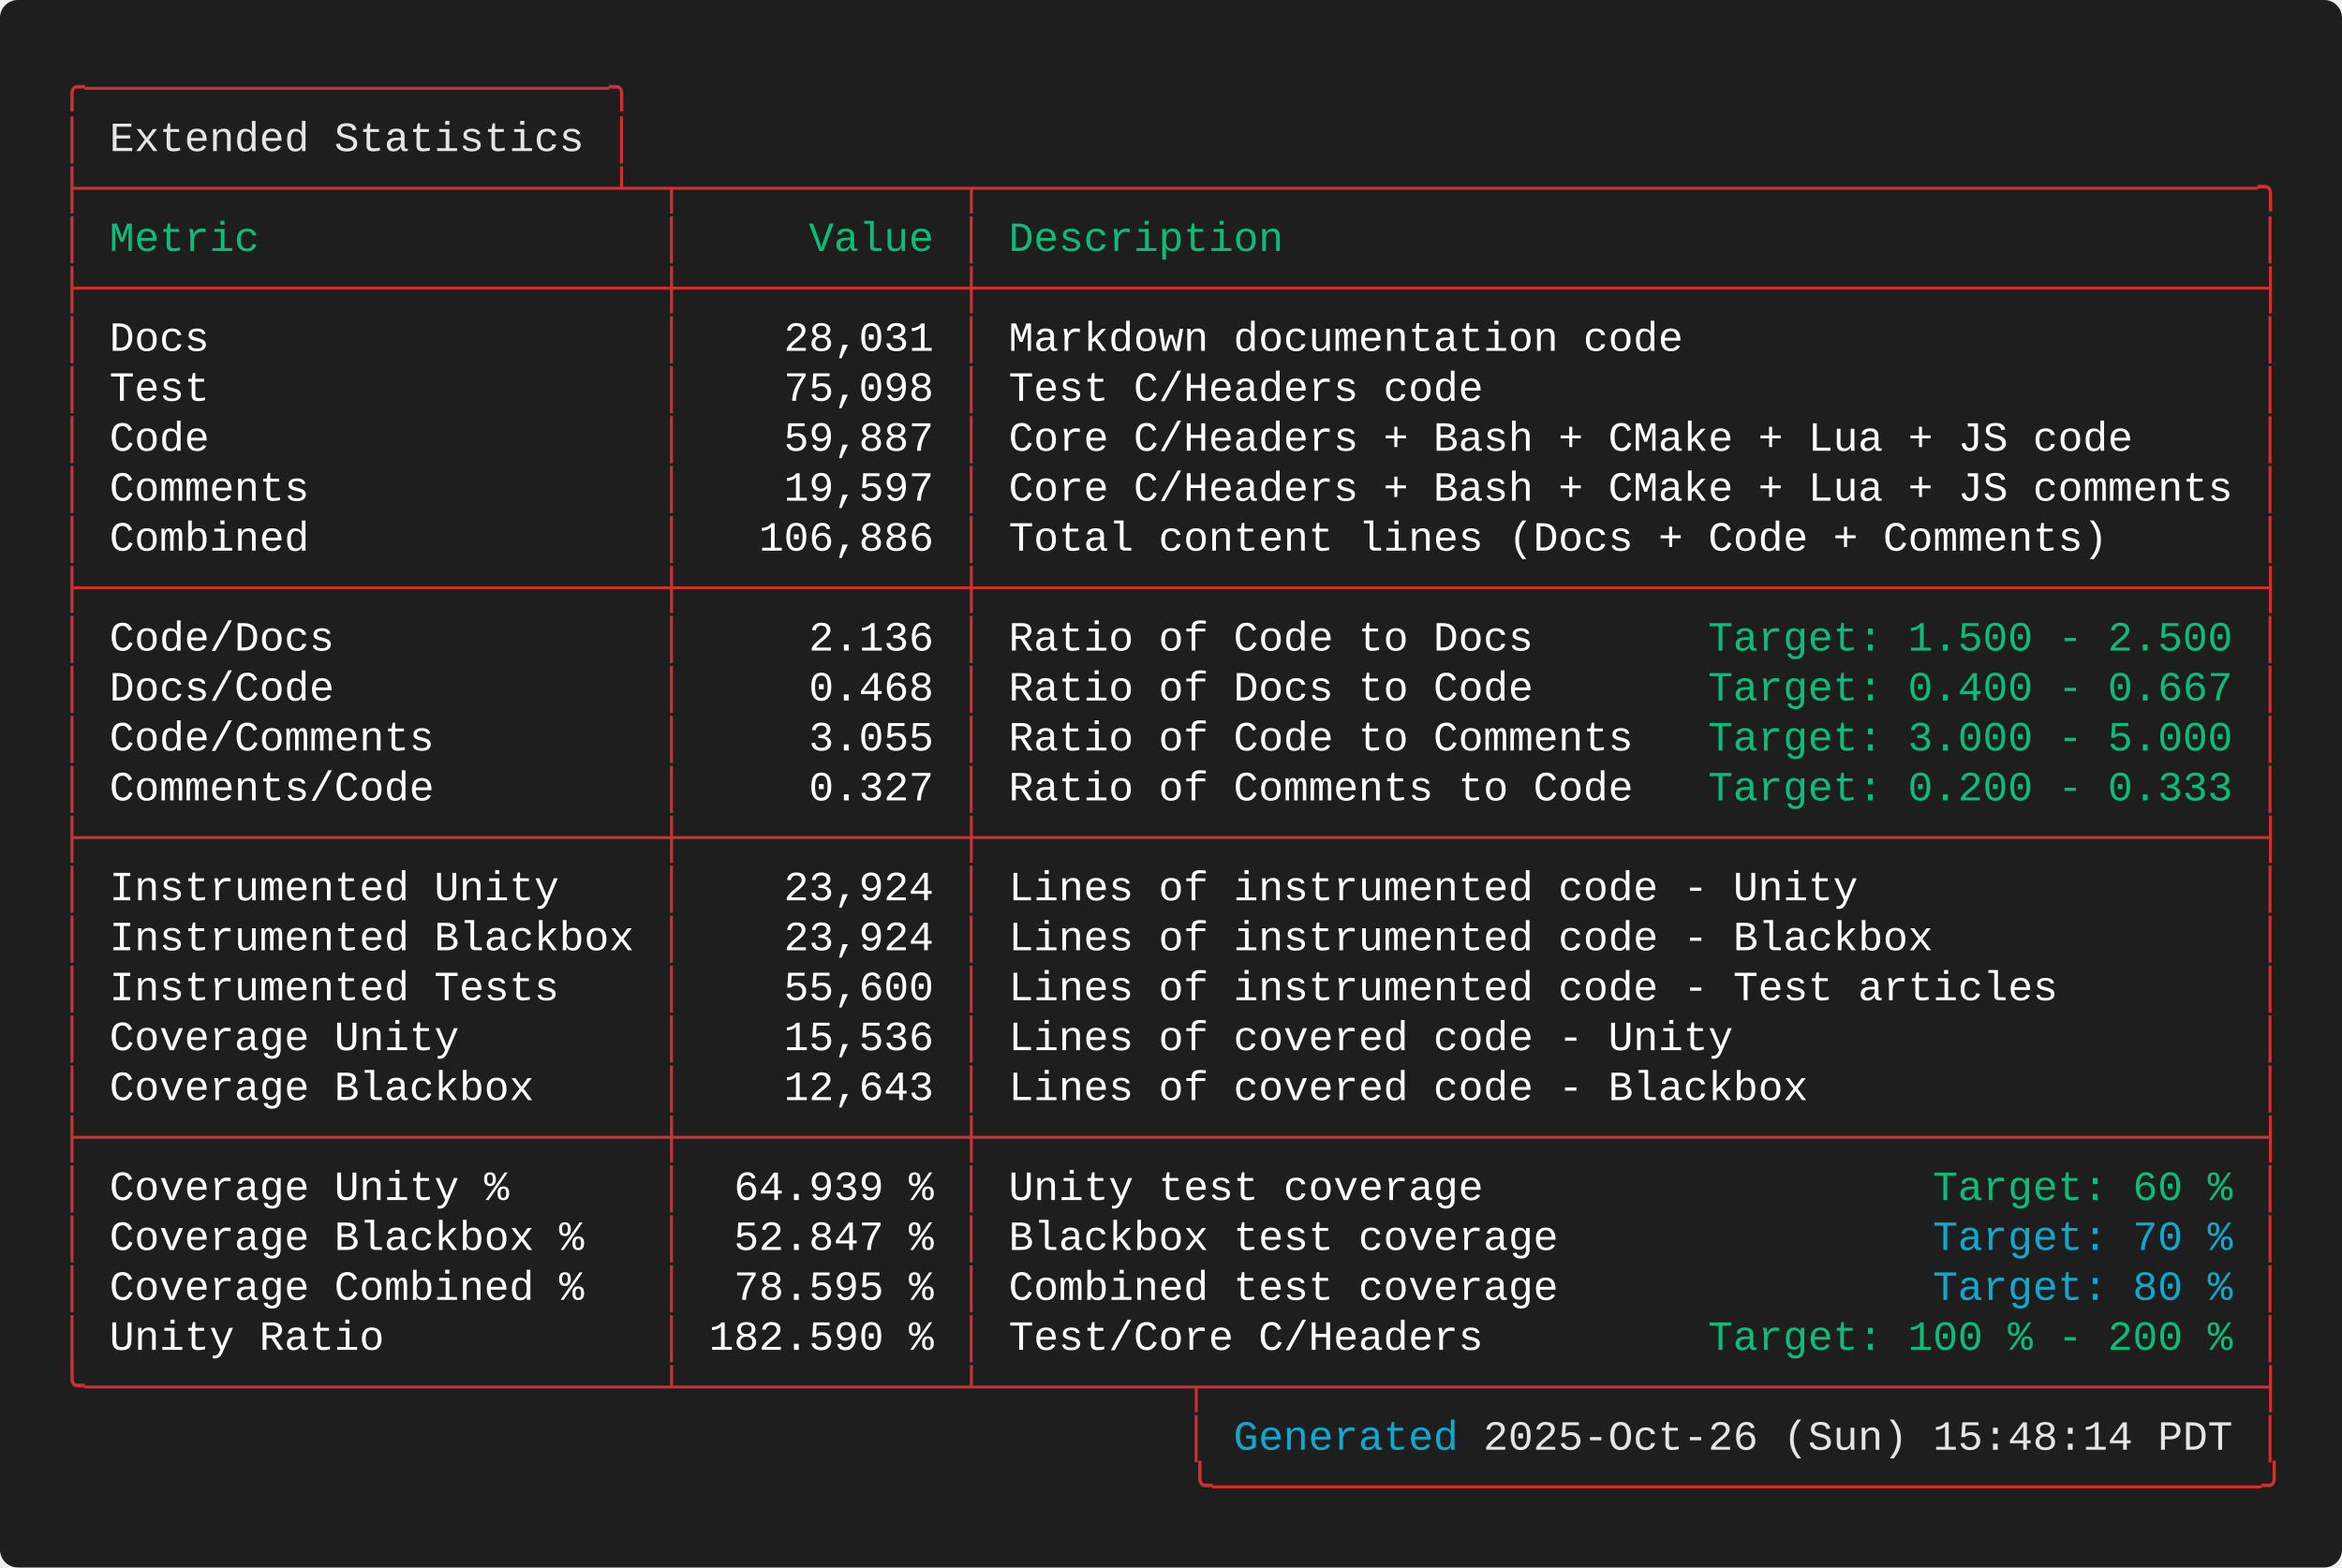
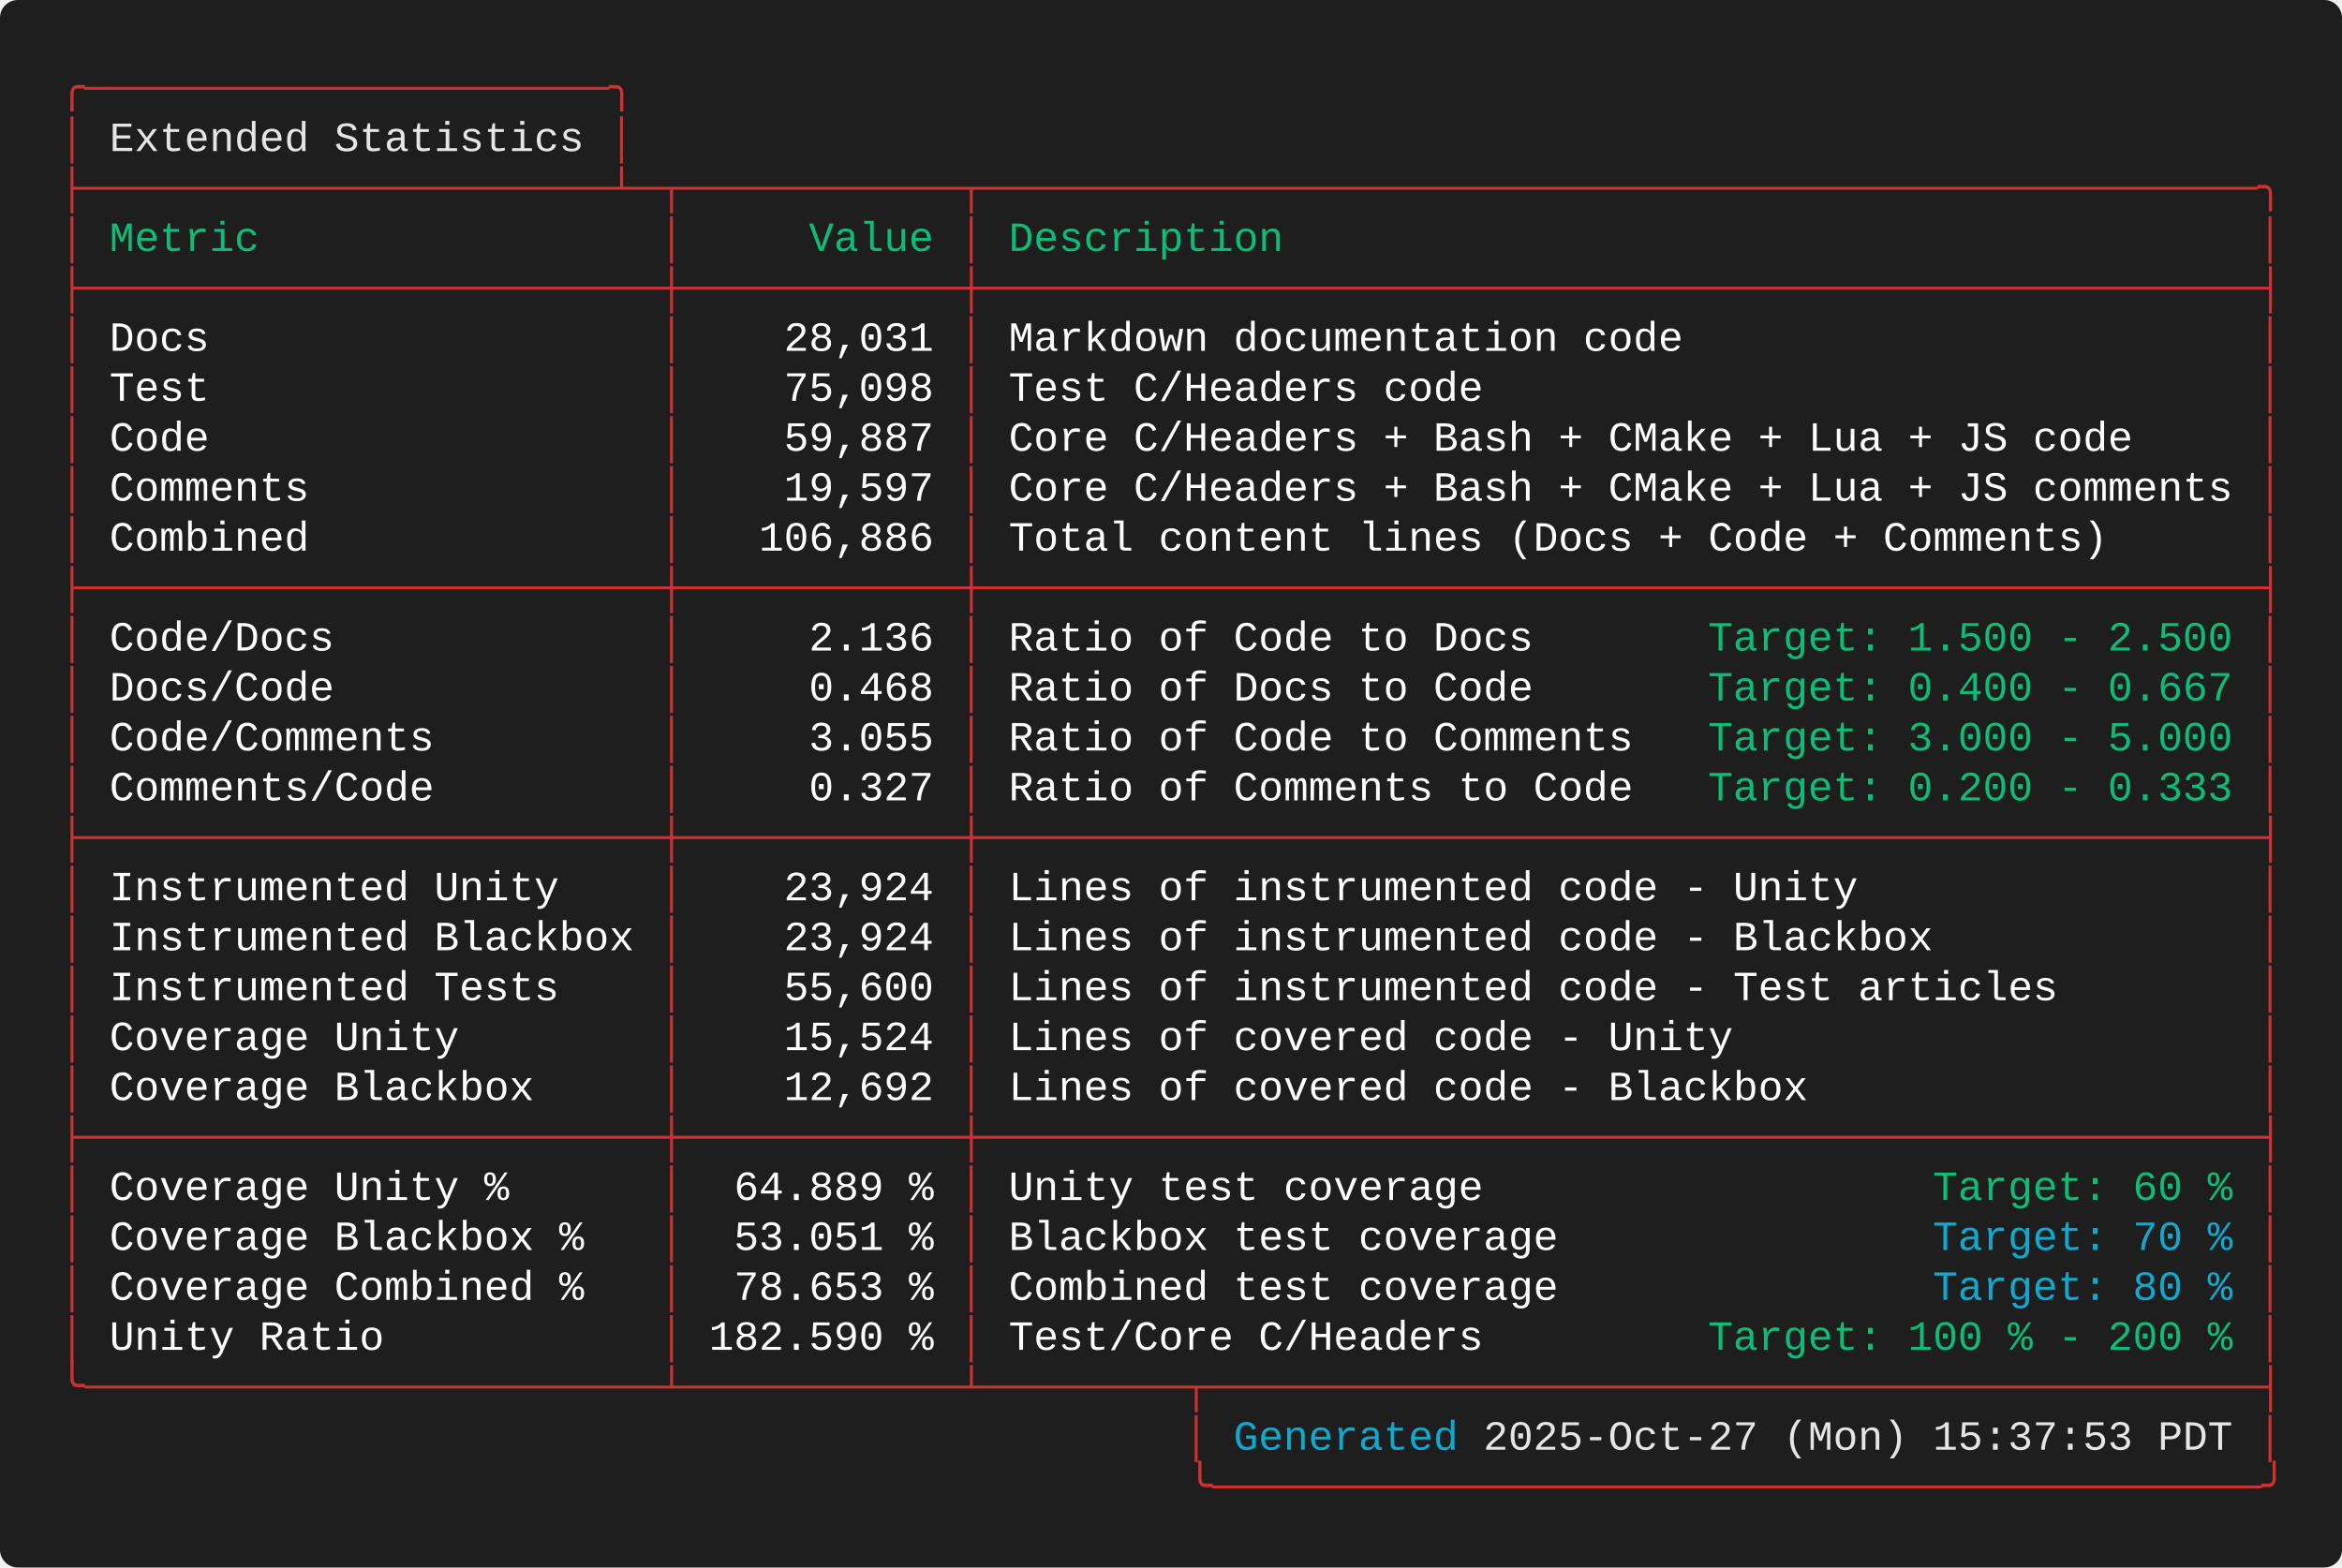
<svg xmlns="http://www.w3.org/2000/svg" width="787.60" height="527.20" viewBox="0 0 787.60 527.20">
  <defs>
    <style type="text/css">.terminal-text { font-family: 'Consolas', 'Consolas', 'Monaco', 'Courier New', monospace; }</style>
  </defs>
  <rect width="100%" height="100%" fill="#1e1e1e" rx="6" />
  <text x="20.00" y="34.00" font-size="14" class="terminal-text" xml:space="preserve" textLength="193.20" lengthAdjust="spacingAndGlyphs" fill="#cd3131">╭─────────────────────╮</text>
  <text x="20.00" y="50.80" font-size="14" class="terminal-text" xml:space="preserve" textLength="16.80" lengthAdjust="spacingAndGlyphs" fill="#cd3131">│ </text>
  <text x="36.80" y="50.80" font-size="14" class="terminal-text" xml:space="preserve" textLength="159.60" lengthAdjust="spacingAndGlyphs" fill="#e5e5e5">Extended Statistics</text>
  <text x="196.40" y="50.80" font-size="14" class="terminal-text" xml:space="preserve" textLength="8.40" lengthAdjust="spacingAndGlyphs" fill="#ffffff"> </text>
  <text x="204.80" y="50.80" font-size="14" class="terminal-text" xml:space="preserve" textLength="8.40" lengthAdjust="spacingAndGlyphs" fill="#cd3131">│</text>
  <text x="20.00" y="67.60" font-size="14" class="terminal-text" xml:space="preserve" textLength="747.60" lengthAdjust="spacingAndGlyphs" fill="#cd3131">├─────────────────────┴─┬───────────┬───────────────────────────────────────────────────╮</text>
  <text x="20.00" y="84.40" font-size="14" class="terminal-text" xml:space="preserve" textLength="8.40" lengthAdjust="spacingAndGlyphs" fill="#cd3131">│</text>
  <text x="28.40" y="84.40" font-size="14" class="terminal-text" xml:space="preserve" textLength="193.20" lengthAdjust="spacingAndGlyphs" fill="#0dbc79"> Metric                </text>
  <text x="221.60" y="84.40" font-size="14" class="terminal-text" xml:space="preserve" textLength="8.40" lengthAdjust="spacingAndGlyphs" fill="#cd3131">│</text>
  <text x="230.00" y="84.40" font-size="14" class="terminal-text" xml:space="preserve" textLength="92.40" lengthAdjust="spacingAndGlyphs" fill="#0dbc79">     Value </text>
  <text x="322.40" y="84.40" font-size="14" class="terminal-text" xml:space="preserve" textLength="8.40" lengthAdjust="spacingAndGlyphs" fill="#cd3131">│</text>
  <text x="330.80" y="84.40" font-size="14" class="terminal-text" xml:space="preserve" textLength="428.40" lengthAdjust="spacingAndGlyphs" fill="#0dbc79"> Description                                       </text>
  <text x="759.20" y="84.40" font-size="14" class="terminal-text" xml:space="preserve" textLength="8.40" lengthAdjust="spacingAndGlyphs" fill="#cd3131">│</text>
  <text x="20.00" y="101.20" font-size="14" class="terminal-text" xml:space="preserve" textLength="747.60" lengthAdjust="spacingAndGlyphs" fill="#cd3131">├───────────────────────┼───────────┼───────────────────────────────────────────────────┤</text>
  <text x="20.00" y="118.00" font-size="14" class="terminal-text" xml:space="preserve" textLength="8.40" lengthAdjust="spacingAndGlyphs" fill="#cd3131">│</text>
  <text x="28.40" y="118.00" font-size="14" class="terminal-text" xml:space="preserve" textLength="193.20" lengthAdjust="spacingAndGlyphs" fill="#ffffff"> Docs                  </text>
  <text x="221.60" y="118.00" font-size="14" class="terminal-text" xml:space="preserve" textLength="8.40" lengthAdjust="spacingAndGlyphs" fill="#cd3131">│</text>
  <text x="230.00" y="118.00" font-size="14" class="terminal-text" xml:space="preserve" textLength="92.40" lengthAdjust="spacingAndGlyphs" fill="#ffffff">    28,031 </text>
  <text x="322.40" y="118.00" font-size="14" class="terminal-text" xml:space="preserve" textLength="8.40" lengthAdjust="spacingAndGlyphs" fill="#cd3131">│</text>
  <text x="330.80" y="118.00" font-size="14" class="terminal-text" xml:space="preserve" textLength="428.40" lengthAdjust="spacingAndGlyphs" fill="#ffffff"> Markdown documentation code                       </text>
  <text x="759.20" y="118.00" font-size="14" class="terminal-text" xml:space="preserve" textLength="8.40" lengthAdjust="spacingAndGlyphs" fill="#cd3131">│</text>
  <text x="20.00" y="134.80" font-size="14" class="terminal-text" xml:space="preserve" textLength="8.40" lengthAdjust="spacingAndGlyphs" fill="#cd3131">│</text>
  <text x="28.40" y="134.80" font-size="14" class="terminal-text" xml:space="preserve" textLength="193.20" lengthAdjust="spacingAndGlyphs" fill="#ffffff"> Test                  </text>
  <text x="221.60" y="134.80" font-size="14" class="terminal-text" xml:space="preserve" textLength="8.40" lengthAdjust="spacingAndGlyphs" fill="#cd3131">│</text>
  <text x="230.00" y="134.80" font-size="14" class="terminal-text" xml:space="preserve" textLength="92.40" lengthAdjust="spacingAndGlyphs" fill="#ffffff">    75,098 </text>
  <text x="322.40" y="134.80" font-size="14" class="terminal-text" xml:space="preserve" textLength="8.40" lengthAdjust="spacingAndGlyphs" fill="#cd3131">│</text>
  <text x="330.80" y="134.80" font-size="14" class="terminal-text" xml:space="preserve" textLength="428.40" lengthAdjust="spacingAndGlyphs" fill="#ffffff"> Test C/Headers code                               </text>
  <text x="759.20" y="134.80" font-size="14" class="terminal-text" xml:space="preserve" textLength="8.40" lengthAdjust="spacingAndGlyphs" fill="#cd3131">│</text>
  <text x="20.00" y="151.60" font-size="14" class="terminal-text" xml:space="preserve" textLength="8.40" lengthAdjust="spacingAndGlyphs" fill="#cd3131">│</text>
  <text x="28.40" y="151.60" font-size="14" class="terminal-text" xml:space="preserve" textLength="193.20" lengthAdjust="spacingAndGlyphs" fill="#ffffff"> Code                  </text>
  <text x="221.60" y="151.60" font-size="14" class="terminal-text" xml:space="preserve" textLength="8.40" lengthAdjust="spacingAndGlyphs" fill="#cd3131">│</text>
  <text x="230.00" y="151.60" font-size="14" class="terminal-text" xml:space="preserve" textLength="92.40" lengthAdjust="spacingAndGlyphs" fill="#ffffff">    59,887 </text>
  <text x="322.40" y="151.60" font-size="14" class="terminal-text" xml:space="preserve" textLength="8.40" lengthAdjust="spacingAndGlyphs" fill="#cd3131">│</text>
  <text x="330.80" y="151.60" font-size="14" class="terminal-text" xml:space="preserve" textLength="428.40" lengthAdjust="spacingAndGlyphs" fill="#ffffff"> Core C/Headers + Bash + CMake + Lua + JS code     </text>
  <text x="759.20" y="151.60" font-size="14" class="terminal-text" xml:space="preserve" textLength="8.40" lengthAdjust="spacingAndGlyphs" fill="#cd3131">│</text>
  <text x="20.00" y="168.40" font-size="14" class="terminal-text" xml:space="preserve" textLength="8.40" lengthAdjust="spacingAndGlyphs" fill="#cd3131">│</text>
  <text x="28.40" y="168.40" font-size="14" class="terminal-text" xml:space="preserve" textLength="193.20" lengthAdjust="spacingAndGlyphs" fill="#ffffff"> Comments              </text>
  <text x="221.60" y="168.40" font-size="14" class="terminal-text" xml:space="preserve" textLength="8.40" lengthAdjust="spacingAndGlyphs" fill="#cd3131">│</text>
  <text x="230.00" y="168.40" font-size="14" class="terminal-text" xml:space="preserve" textLength="92.40" lengthAdjust="spacingAndGlyphs" fill="#ffffff">    19,597 </text>
  <text x="322.40" y="168.40" font-size="14" class="terminal-text" xml:space="preserve" textLength="8.40" lengthAdjust="spacingAndGlyphs" fill="#cd3131">│</text>
  <text x="330.80" y="168.40" font-size="14" class="terminal-text" xml:space="preserve" textLength="428.40" lengthAdjust="spacingAndGlyphs" fill="#ffffff"> Core C/Headers + Bash + CMake + Lua + JS comments </text>
  <text x="759.20" y="168.40" font-size="14" class="terminal-text" xml:space="preserve" textLength="8.40" lengthAdjust="spacingAndGlyphs" fill="#cd3131">│</text>
  <text x="20.00" y="185.20" font-size="14" class="terminal-text" xml:space="preserve" textLength="8.40" lengthAdjust="spacingAndGlyphs" fill="#cd3131">│</text>
  <text x="28.40" y="185.20" font-size="14" class="terminal-text" xml:space="preserve" textLength="193.20" lengthAdjust="spacingAndGlyphs" fill="#ffffff"> Combined              </text>
  <text x="221.60" y="185.20" font-size="14" class="terminal-text" xml:space="preserve" textLength="8.40" lengthAdjust="spacingAndGlyphs" fill="#cd3131">│</text>
  <text x="230.00" y="185.20" font-size="14" class="terminal-text" xml:space="preserve" textLength="92.40" lengthAdjust="spacingAndGlyphs" fill="#ffffff">   106,886 </text>
  <text x="322.40" y="185.20" font-size="14" class="terminal-text" xml:space="preserve" textLength="8.40" lengthAdjust="spacingAndGlyphs" fill="#cd3131">│</text>
  <text x="330.80" y="185.20" font-size="14" class="terminal-text" xml:space="preserve" textLength="428.40" lengthAdjust="spacingAndGlyphs" fill="#ffffff"> Total content lines (Docs + Code + Comments)      </text>
  <text x="759.20" y="185.20" font-size="14" class="terminal-text" xml:space="preserve" textLength="8.40" lengthAdjust="spacingAndGlyphs" fill="#cd3131">│</text>
  <text x="20.00" y="202.00" font-size="14" class="terminal-text" xml:space="preserve" textLength="747.60" lengthAdjust="spacingAndGlyphs" fill="#cd3131">├───────────────────────┼───────────┼───────────────────────────────────────────────────┤</text>
  <text x="20.00" y="218.80" font-size="14" class="terminal-text" xml:space="preserve" textLength="8.40" lengthAdjust="spacingAndGlyphs" fill="#cd3131">│</text>
  <text x="28.40" y="218.80" font-size="14" class="terminal-text" xml:space="preserve" textLength="193.20" lengthAdjust="spacingAndGlyphs" fill="#ffffff"> Code/Docs             </text>
  <text x="221.60" y="218.80" font-size="14" class="terminal-text" xml:space="preserve" textLength="8.40" lengthAdjust="spacingAndGlyphs" fill="#cd3131">│</text>
  <text x="230.00" y="218.80" font-size="14" class="terminal-text" xml:space="preserve" textLength="92.40" lengthAdjust="spacingAndGlyphs" fill="#ffffff">     2.136 </text>
  <text x="322.40" y="218.80" font-size="14" class="terminal-text" xml:space="preserve" textLength="8.40" lengthAdjust="spacingAndGlyphs" fill="#cd3131">│</text>
  <text x="330.80" y="218.80" font-size="14" class="terminal-text" xml:space="preserve" textLength="243.60" lengthAdjust="spacingAndGlyphs" fill="#ffffff"> Ratio of Code to Docs       </text>
  <text x="574.40" y="218.80" font-size="14" class="terminal-text" xml:space="preserve" textLength="176.40" lengthAdjust="spacingAndGlyphs" fill="#0dbc79">Target: 1.500 - 2.500</text>
  <text x="750.80" y="218.80" font-size="14" class="terminal-text" xml:space="preserve" textLength="8.40" lengthAdjust="spacingAndGlyphs" fill="#ffffff"> </text>
  <text x="759.20" y="218.80" font-size="14" class="terminal-text" xml:space="preserve" textLength="8.40" lengthAdjust="spacingAndGlyphs" fill="#cd3131">│</text>
  <text x="20.00" y="235.60" font-size="14" class="terminal-text" xml:space="preserve" textLength="8.40" lengthAdjust="spacingAndGlyphs" fill="#cd3131">│</text>
  <text x="28.40" y="235.60" font-size="14" class="terminal-text" xml:space="preserve" textLength="193.20" lengthAdjust="spacingAndGlyphs" fill="#ffffff"> Docs/Code             </text>
  <text x="221.60" y="235.60" font-size="14" class="terminal-text" xml:space="preserve" textLength="8.40" lengthAdjust="spacingAndGlyphs" fill="#cd3131">│</text>
  <text x="230.00" y="235.60" font-size="14" class="terminal-text" xml:space="preserve" textLength="92.40" lengthAdjust="spacingAndGlyphs" fill="#ffffff">     0.468 </text>
  <text x="322.40" y="235.60" font-size="14" class="terminal-text" xml:space="preserve" textLength="8.40" lengthAdjust="spacingAndGlyphs" fill="#cd3131">│</text>
  <text x="330.80" y="235.60" font-size="14" class="terminal-text" xml:space="preserve" textLength="243.60" lengthAdjust="spacingAndGlyphs" fill="#ffffff"> Ratio of Docs to Code       </text>
  <text x="574.40" y="235.60" font-size="14" class="terminal-text" xml:space="preserve" textLength="176.40" lengthAdjust="spacingAndGlyphs" fill="#0dbc79">Target: 0.400 - 0.667</text>
  <text x="750.80" y="235.60" font-size="14" class="terminal-text" xml:space="preserve" textLength="8.40" lengthAdjust="spacingAndGlyphs" fill="#ffffff"> </text>
  <text x="759.20" y="235.60" font-size="14" class="terminal-text" xml:space="preserve" textLength="8.40" lengthAdjust="spacingAndGlyphs" fill="#cd3131">│</text>
  <text x="20.00" y="252.40" font-size="14" class="terminal-text" xml:space="preserve" textLength="8.40" lengthAdjust="spacingAndGlyphs" fill="#cd3131">│</text>
  <text x="28.40" y="252.40" font-size="14" class="terminal-text" xml:space="preserve" textLength="193.20" lengthAdjust="spacingAndGlyphs" fill="#ffffff"> Code/Comments         </text>
  <text x="221.60" y="252.40" font-size="14" class="terminal-text" xml:space="preserve" textLength="8.40" lengthAdjust="spacingAndGlyphs" fill="#cd3131">│</text>
  <text x="230.00" y="252.40" font-size="14" class="terminal-text" xml:space="preserve" textLength="92.40" lengthAdjust="spacingAndGlyphs" fill="#ffffff">     3.055 </text>
  <text x="322.40" y="252.40" font-size="14" class="terminal-text" xml:space="preserve" textLength="8.40" lengthAdjust="spacingAndGlyphs" fill="#cd3131">│</text>
  <text x="330.80" y="252.40" font-size="14" class="terminal-text" xml:space="preserve" textLength="243.60" lengthAdjust="spacingAndGlyphs" fill="#ffffff"> Ratio of Code to Comments   </text>
  <text x="574.40" y="252.40" font-size="14" class="terminal-text" xml:space="preserve" textLength="176.40" lengthAdjust="spacingAndGlyphs" fill="#0dbc79">Target: 3.000 - 5.000</text>
  <text x="750.80" y="252.40" font-size="14" class="terminal-text" xml:space="preserve" textLength="8.40" lengthAdjust="spacingAndGlyphs" fill="#ffffff"> </text>
  <text x="759.20" y="252.40" font-size="14" class="terminal-text" xml:space="preserve" textLength="8.40" lengthAdjust="spacingAndGlyphs" fill="#cd3131">│</text>
  <text x="20.00" y="269.20" font-size="14" class="terminal-text" xml:space="preserve" textLength="8.40" lengthAdjust="spacingAndGlyphs" fill="#cd3131">│</text>
  <text x="28.40" y="269.20" font-size="14" class="terminal-text" xml:space="preserve" textLength="193.20" lengthAdjust="spacingAndGlyphs" fill="#ffffff"> Comments/Code         </text>
  <text x="221.60" y="269.20" font-size="14" class="terminal-text" xml:space="preserve" textLength="8.40" lengthAdjust="spacingAndGlyphs" fill="#cd3131">│</text>
  <text x="230.00" y="269.20" font-size="14" class="terminal-text" xml:space="preserve" textLength="92.40" lengthAdjust="spacingAndGlyphs" fill="#ffffff">     0.327 </text>
  <text x="322.40" y="269.20" font-size="14" class="terminal-text" xml:space="preserve" textLength="8.40" lengthAdjust="spacingAndGlyphs" fill="#cd3131">│</text>
  <text x="330.80" y="269.20" font-size="14" class="terminal-text" xml:space="preserve" textLength="243.60" lengthAdjust="spacingAndGlyphs" fill="#ffffff"> Ratio of Comments to Code   </text>
  <text x="574.40" y="269.20" font-size="14" class="terminal-text" xml:space="preserve" textLength="176.40" lengthAdjust="spacingAndGlyphs" fill="#0dbc79">Target: 0.200 - 0.333</text>
  <text x="750.80" y="269.20" font-size="14" class="terminal-text" xml:space="preserve" textLength="8.40" lengthAdjust="spacingAndGlyphs" fill="#ffffff"> </text>
  <text x="759.20" y="269.20" font-size="14" class="terminal-text" xml:space="preserve" textLength="8.40" lengthAdjust="spacingAndGlyphs" fill="#cd3131">│</text>
  <text x="20.00" y="286.00" font-size="14" class="terminal-text" xml:space="preserve" textLength="747.60" lengthAdjust="spacingAndGlyphs" fill="#cd3131">├───────────────────────┼───────────┼───────────────────────────────────────────────────┤</text>
  <text x="20.00" y="302.80" font-size="14" class="terminal-text" xml:space="preserve" textLength="8.40" lengthAdjust="spacingAndGlyphs" fill="#cd3131">│</text>
  <text x="28.40" y="302.80" font-size="14" class="terminal-text" xml:space="preserve" textLength="193.20" lengthAdjust="spacingAndGlyphs" fill="#ffffff"> Instrumented Unity    </text>
  <text x="221.60" y="302.80" font-size="14" class="terminal-text" xml:space="preserve" textLength="8.40" lengthAdjust="spacingAndGlyphs" fill="#cd3131">│</text>
  <text x="230.00" y="302.80" font-size="14" class="terminal-text" xml:space="preserve" textLength="92.40" lengthAdjust="spacingAndGlyphs" fill="#ffffff">    23,924 </text>
  <text x="322.40" y="302.80" font-size="14" class="terminal-text" xml:space="preserve" textLength="8.40" lengthAdjust="spacingAndGlyphs" fill="#cd3131">│</text>
  <text x="330.80" y="302.80" font-size="14" class="terminal-text" xml:space="preserve" textLength="428.40" lengthAdjust="spacingAndGlyphs" fill="#ffffff"> Lines of instrumented code - Unity                </text>
  <text x="759.20" y="302.80" font-size="14" class="terminal-text" xml:space="preserve" textLength="8.40" lengthAdjust="spacingAndGlyphs" fill="#cd3131">│</text>
  <text x="20.00" y="319.60" font-size="14" class="terminal-text" xml:space="preserve" textLength="8.40" lengthAdjust="spacingAndGlyphs" fill="#cd3131">│</text>
  <text x="28.40" y="319.60" font-size="14" class="terminal-text" xml:space="preserve" textLength="193.20" lengthAdjust="spacingAndGlyphs" fill="#ffffff"> Instrumented Blackbox </text>
  <text x="221.60" y="319.60" font-size="14" class="terminal-text" xml:space="preserve" textLength="8.40" lengthAdjust="spacingAndGlyphs" fill="#cd3131">│</text>
  <text x="230.00" y="319.60" font-size="14" class="terminal-text" xml:space="preserve" textLength="92.40" lengthAdjust="spacingAndGlyphs" fill="#ffffff">    23,924 </text>
  <text x="322.40" y="319.60" font-size="14" class="terminal-text" xml:space="preserve" textLength="8.40" lengthAdjust="spacingAndGlyphs" fill="#cd3131">│</text>
  <text x="330.80" y="319.60" font-size="14" class="terminal-text" xml:space="preserve" textLength="428.40" lengthAdjust="spacingAndGlyphs" fill="#ffffff"> Lines of instrumented code - Blackbox             </text>
  <text x="759.20" y="319.60" font-size="14" class="terminal-text" xml:space="preserve" textLength="8.40" lengthAdjust="spacingAndGlyphs" fill="#cd3131">│</text>
  <text x="20.00" y="336.40" font-size="14" class="terminal-text" xml:space="preserve" textLength="8.40" lengthAdjust="spacingAndGlyphs" fill="#cd3131">│</text>
  <text x="28.40" y="336.40" font-size="14" class="terminal-text" xml:space="preserve" textLength="193.20" lengthAdjust="spacingAndGlyphs" fill="#ffffff"> Instrumented Tests    </text>
  <text x="221.60" y="336.40" font-size="14" class="terminal-text" xml:space="preserve" textLength="8.40" lengthAdjust="spacingAndGlyphs" fill="#cd3131">│</text>
  <text x="230.00" y="336.40" font-size="14" class="terminal-text" xml:space="preserve" textLength="92.40" lengthAdjust="spacingAndGlyphs" fill="#ffffff">    55,600 </text>
  <text x="322.40" y="336.40" font-size="14" class="terminal-text" xml:space="preserve" textLength="8.40" lengthAdjust="spacingAndGlyphs" fill="#cd3131">│</text>
  <text x="330.80" y="336.40" font-size="14" class="terminal-text" xml:space="preserve" textLength="428.40" lengthAdjust="spacingAndGlyphs" fill="#ffffff"> Lines of instrumented code - Test articles        </text>
  <text x="759.20" y="336.40" font-size="14" class="terminal-text" xml:space="preserve" textLength="8.40" lengthAdjust="spacingAndGlyphs" fill="#cd3131">│</text>
  <text x="20.00" y="353.20" font-size="14" class="terminal-text" xml:space="preserve" textLength="8.40" lengthAdjust="spacingAndGlyphs" fill="#cd3131">│</text>
  <text x="28.40" y="353.20" font-size="14" class="terminal-text" xml:space="preserve" textLength="193.20" lengthAdjust="spacingAndGlyphs" fill="#ffffff"> Coverage Unity        </text>
  <text x="221.60" y="353.20" font-size="14" class="terminal-text" xml:space="preserve" textLength="8.40" lengthAdjust="spacingAndGlyphs" fill="#cd3131">│</text>
-   <text x="230.00" y="353.20" font-size="14" class="terminal-text" xml:space="preserve" textLength="92.40" lengthAdjust="spacingAndGlyphs" fill="#ffffff">    15,536 </text>
+   <text x="230.00" y="353.20" font-size="14" class="terminal-text" xml:space="preserve" textLength="92.40" lengthAdjust="spacingAndGlyphs" fill="#ffffff">    15,524 </text>
  <text x="322.40" y="353.20" font-size="14" class="terminal-text" xml:space="preserve" textLength="8.40" lengthAdjust="spacingAndGlyphs" fill="#cd3131">│</text>
  <text x="330.80" y="353.20" font-size="14" class="terminal-text" xml:space="preserve" textLength="428.40" lengthAdjust="spacingAndGlyphs" fill="#ffffff"> Lines of covered code - Unity                     </text>
  <text x="759.20" y="353.20" font-size="14" class="terminal-text" xml:space="preserve" textLength="8.40" lengthAdjust="spacingAndGlyphs" fill="#cd3131">│</text>
  <text x="20.00" y="370.00" font-size="14" class="terminal-text" xml:space="preserve" textLength="8.40" lengthAdjust="spacingAndGlyphs" fill="#cd3131">│</text>
  <text x="28.40" y="370.00" font-size="14" class="terminal-text" xml:space="preserve" textLength="193.20" lengthAdjust="spacingAndGlyphs" fill="#ffffff"> Coverage Blackbox     </text>
  <text x="221.60" y="370.00" font-size="14" class="terminal-text" xml:space="preserve" textLength="8.40" lengthAdjust="spacingAndGlyphs" fill="#cd3131">│</text>
-   <text x="230.00" y="370.00" font-size="14" class="terminal-text" xml:space="preserve" textLength="92.40" lengthAdjust="spacingAndGlyphs" fill="#ffffff">    12,643 </text>
+   <text x="230.00" y="370.00" font-size="14" class="terminal-text" xml:space="preserve" textLength="92.40" lengthAdjust="spacingAndGlyphs" fill="#ffffff">    12,692 </text>
  <text x="322.40" y="370.00" font-size="14" class="terminal-text" xml:space="preserve" textLength="8.40" lengthAdjust="spacingAndGlyphs" fill="#cd3131">│</text>
  <text x="330.80" y="370.00" font-size="14" class="terminal-text" xml:space="preserve" textLength="428.40" lengthAdjust="spacingAndGlyphs" fill="#ffffff"> Lines of covered code - Blackbox                  </text>
  <text x="759.20" y="370.00" font-size="14" class="terminal-text" xml:space="preserve" textLength="8.40" lengthAdjust="spacingAndGlyphs" fill="#cd3131">│</text>
  <text x="20.00" y="386.80" font-size="14" class="terminal-text" xml:space="preserve" textLength="747.60" lengthAdjust="spacingAndGlyphs" fill="#cd3131">├───────────────────────┼───────────┼───────────────────────────────────────────────────┤</text>
  <text x="20.00" y="403.60" font-size="14" class="terminal-text" xml:space="preserve" textLength="8.40" lengthAdjust="spacingAndGlyphs" fill="#cd3131">│</text>
  <text x="28.40" y="403.60" font-size="14" class="terminal-text" xml:space="preserve" textLength="193.20" lengthAdjust="spacingAndGlyphs" fill="#ffffff"> Coverage Unity %      </text>
  <text x="221.60" y="403.60" font-size="14" class="terminal-text" xml:space="preserve" textLength="8.40" lengthAdjust="spacingAndGlyphs" fill="#cd3131">│</text>
-   <text x="230.00" y="403.60" font-size="14" class="terminal-text" xml:space="preserve" textLength="92.40" lengthAdjust="spacingAndGlyphs" fill="#ffffff">  64.939 % </text>
+   <text x="230.00" y="403.60" font-size="14" class="terminal-text" xml:space="preserve" textLength="92.40" lengthAdjust="spacingAndGlyphs" fill="#ffffff">  64.889 % </text>
  <text x="322.40" y="403.60" font-size="14" class="terminal-text" xml:space="preserve" textLength="8.40" lengthAdjust="spacingAndGlyphs" fill="#cd3131">│</text>
  <text x="330.80" y="403.60" font-size="14" class="terminal-text" xml:space="preserve" textLength="319.20" lengthAdjust="spacingAndGlyphs" fill="#ffffff"> Unity test coverage                  </text>
  <text x="650.00" y="403.60" font-size="14" class="terminal-text" xml:space="preserve" textLength="100.80" lengthAdjust="spacingAndGlyphs" fill="#0dbc79">Target: 60 %</text>
  <text x="750.80" y="403.60" font-size="14" class="terminal-text" xml:space="preserve" textLength="8.40" lengthAdjust="spacingAndGlyphs" fill="#ffffff"> </text>
  <text x="759.20" y="403.60" font-size="14" class="terminal-text" xml:space="preserve" textLength="8.40" lengthAdjust="spacingAndGlyphs" fill="#cd3131">│</text>
  <text x="20.00" y="420.40" font-size="14" class="terminal-text" xml:space="preserve" textLength="8.40" lengthAdjust="spacingAndGlyphs" fill="#cd3131">│</text>
  <text x="28.40" y="420.40" font-size="14" class="terminal-text" xml:space="preserve" textLength="193.20" lengthAdjust="spacingAndGlyphs" fill="#ffffff"> Coverage Blackbox %   </text>
  <text x="221.60" y="420.40" font-size="14" class="terminal-text" xml:space="preserve" textLength="8.40" lengthAdjust="spacingAndGlyphs" fill="#cd3131">│</text>
-   <text x="230.00" y="420.40" font-size="14" class="terminal-text" xml:space="preserve" textLength="92.40" lengthAdjust="spacingAndGlyphs" fill="#ffffff">  52.847 % </text>
+   <text x="230.00" y="420.40" font-size="14" class="terminal-text" xml:space="preserve" textLength="92.40" lengthAdjust="spacingAndGlyphs" fill="#ffffff">  53.051 % </text>
  <text x="322.40" y="420.40" font-size="14" class="terminal-text" xml:space="preserve" textLength="8.40" lengthAdjust="spacingAndGlyphs" fill="#cd3131">│</text>
  <text x="330.80" y="420.40" font-size="14" class="terminal-text" xml:space="preserve" textLength="319.20" lengthAdjust="spacingAndGlyphs" fill="#ffffff"> Blackbox test coverage               </text>
  <text x="650.00" y="420.40" font-size="14" class="terminal-text" xml:space="preserve" textLength="100.80" lengthAdjust="spacingAndGlyphs" fill="#11a8cd">Target: 70 %</text>
  <text x="750.80" y="420.40" font-size="14" class="terminal-text" xml:space="preserve" textLength="8.40" lengthAdjust="spacingAndGlyphs" fill="#ffffff"> </text>
  <text x="759.20" y="420.40" font-size="14" class="terminal-text" xml:space="preserve" textLength="8.40" lengthAdjust="spacingAndGlyphs" fill="#cd3131">│</text>
  <text x="20.00" y="437.20" font-size="14" class="terminal-text" xml:space="preserve" textLength="8.40" lengthAdjust="spacingAndGlyphs" fill="#cd3131">│</text>
  <text x="28.40" y="437.20" font-size="14" class="terminal-text" xml:space="preserve" textLength="193.20" lengthAdjust="spacingAndGlyphs" fill="#ffffff"> Coverage Combined %   </text>
  <text x="221.60" y="437.20" font-size="14" class="terminal-text" xml:space="preserve" textLength="8.40" lengthAdjust="spacingAndGlyphs" fill="#cd3131">│</text>
-   <text x="230.00" y="437.20" font-size="14" class="terminal-text" xml:space="preserve" textLength="92.40" lengthAdjust="spacingAndGlyphs" fill="#ffffff">  78.595 % </text>
+   <text x="230.00" y="437.20" font-size="14" class="terminal-text" xml:space="preserve" textLength="92.40" lengthAdjust="spacingAndGlyphs" fill="#ffffff">  78.653 % </text>
  <text x="322.40" y="437.20" font-size="14" class="terminal-text" xml:space="preserve" textLength="8.40" lengthAdjust="spacingAndGlyphs" fill="#cd3131">│</text>
  <text x="330.80" y="437.20" font-size="14" class="terminal-text" xml:space="preserve" textLength="319.20" lengthAdjust="spacingAndGlyphs" fill="#ffffff"> Combined test coverage               </text>
  <text x="650.00" y="437.20" font-size="14" class="terminal-text" xml:space="preserve" textLength="100.80" lengthAdjust="spacingAndGlyphs" fill="#11a8cd">Target: 80 %</text>
  <text x="750.80" y="437.20" font-size="14" class="terminal-text" xml:space="preserve" textLength="8.40" lengthAdjust="spacingAndGlyphs" fill="#ffffff"> </text>
  <text x="759.20" y="437.20" font-size="14" class="terminal-text" xml:space="preserve" textLength="8.40" lengthAdjust="spacingAndGlyphs" fill="#cd3131">│</text>
  <text x="20.00" y="454.00" font-size="14" class="terminal-text" xml:space="preserve" textLength="8.40" lengthAdjust="spacingAndGlyphs" fill="#cd3131">│</text>
  <text x="28.40" y="454.00" font-size="14" class="terminal-text" xml:space="preserve" textLength="193.20" lengthAdjust="spacingAndGlyphs" fill="#ffffff"> Unity Ratio           </text>
  <text x="221.60" y="454.00" font-size="14" class="terminal-text" xml:space="preserve" textLength="8.40" lengthAdjust="spacingAndGlyphs" fill="#cd3131">│</text>
  <text x="230.00" y="454.00" font-size="14" class="terminal-text" xml:space="preserve" textLength="92.40" lengthAdjust="spacingAndGlyphs" fill="#ffffff"> 182.590 % </text>
  <text x="322.40" y="454.00" font-size="14" class="terminal-text" xml:space="preserve" textLength="8.40" lengthAdjust="spacingAndGlyphs" fill="#cd3131">│</text>
  <text x="330.80" y="454.00" font-size="14" class="terminal-text" xml:space="preserve" textLength="243.60" lengthAdjust="spacingAndGlyphs" fill="#ffffff"> Test/Core C/Headers         </text>
  <text x="574.40" y="454.00" font-size="14" class="terminal-text" xml:space="preserve" textLength="176.40" lengthAdjust="spacingAndGlyphs" fill="#0dbc79">Target: 100 % - 200 %</text>
  <text x="750.80" y="454.00" font-size="14" class="terminal-text" xml:space="preserve" textLength="8.40" lengthAdjust="spacingAndGlyphs" fill="#ffffff"> </text>
  <text x="759.20" y="454.00" font-size="14" class="terminal-text" xml:space="preserve" textLength="8.40" lengthAdjust="spacingAndGlyphs" fill="#cd3131">│</text>
  <text x="20.00" y="470.80" font-size="14" class="terminal-text" xml:space="preserve" textLength="747.60" lengthAdjust="spacingAndGlyphs" fill="#cd3131">╰───────────────────────┴───────────┴────────┬──────────────────────────────────────────┤</text>
  <text x="20.00" y="487.60" font-size="14" class="terminal-text" xml:space="preserve" textLength="394.80" lengthAdjust="spacingAndGlyphs" fill="#cd3131">                                             │ </text>
  <text x="414.80" y="487.60" font-size="14" class="terminal-text" xml:space="preserve" textLength="75.60" lengthAdjust="spacingAndGlyphs" fill="#11a8cd">Generated</text>
-   <text x="490.40" y="487.60" font-size="14" class="terminal-text" xml:space="preserve" textLength="260.40" lengthAdjust="spacingAndGlyphs" fill="#e5e5e5"> 2025-Oct-26 (Sun) 15:48:14 PDT</text>
+   <text x="490.40" y="487.60" font-size="14" class="terminal-text" xml:space="preserve" textLength="260.40" lengthAdjust="spacingAndGlyphs" fill="#e5e5e5"> 2025-Oct-27 (Mon) 15:37:53 PDT</text>
  <text x="750.80" y="487.60" font-size="14" class="terminal-text" xml:space="preserve" textLength="8.40" lengthAdjust="spacingAndGlyphs" fill="#ffffff"> </text>
  <text x="759.20" y="487.60" font-size="14" class="terminal-text" xml:space="preserve" textLength="8.40" lengthAdjust="spacingAndGlyphs" fill="#cd3131">│</text>
  <text x="20.00" y="504.40" font-size="14" class="terminal-text" xml:space="preserve" textLength="747.60" lengthAdjust="spacingAndGlyphs" fill="#cd3131">                                             ╰──────────────────────────────────────────╯</text>
</svg>
